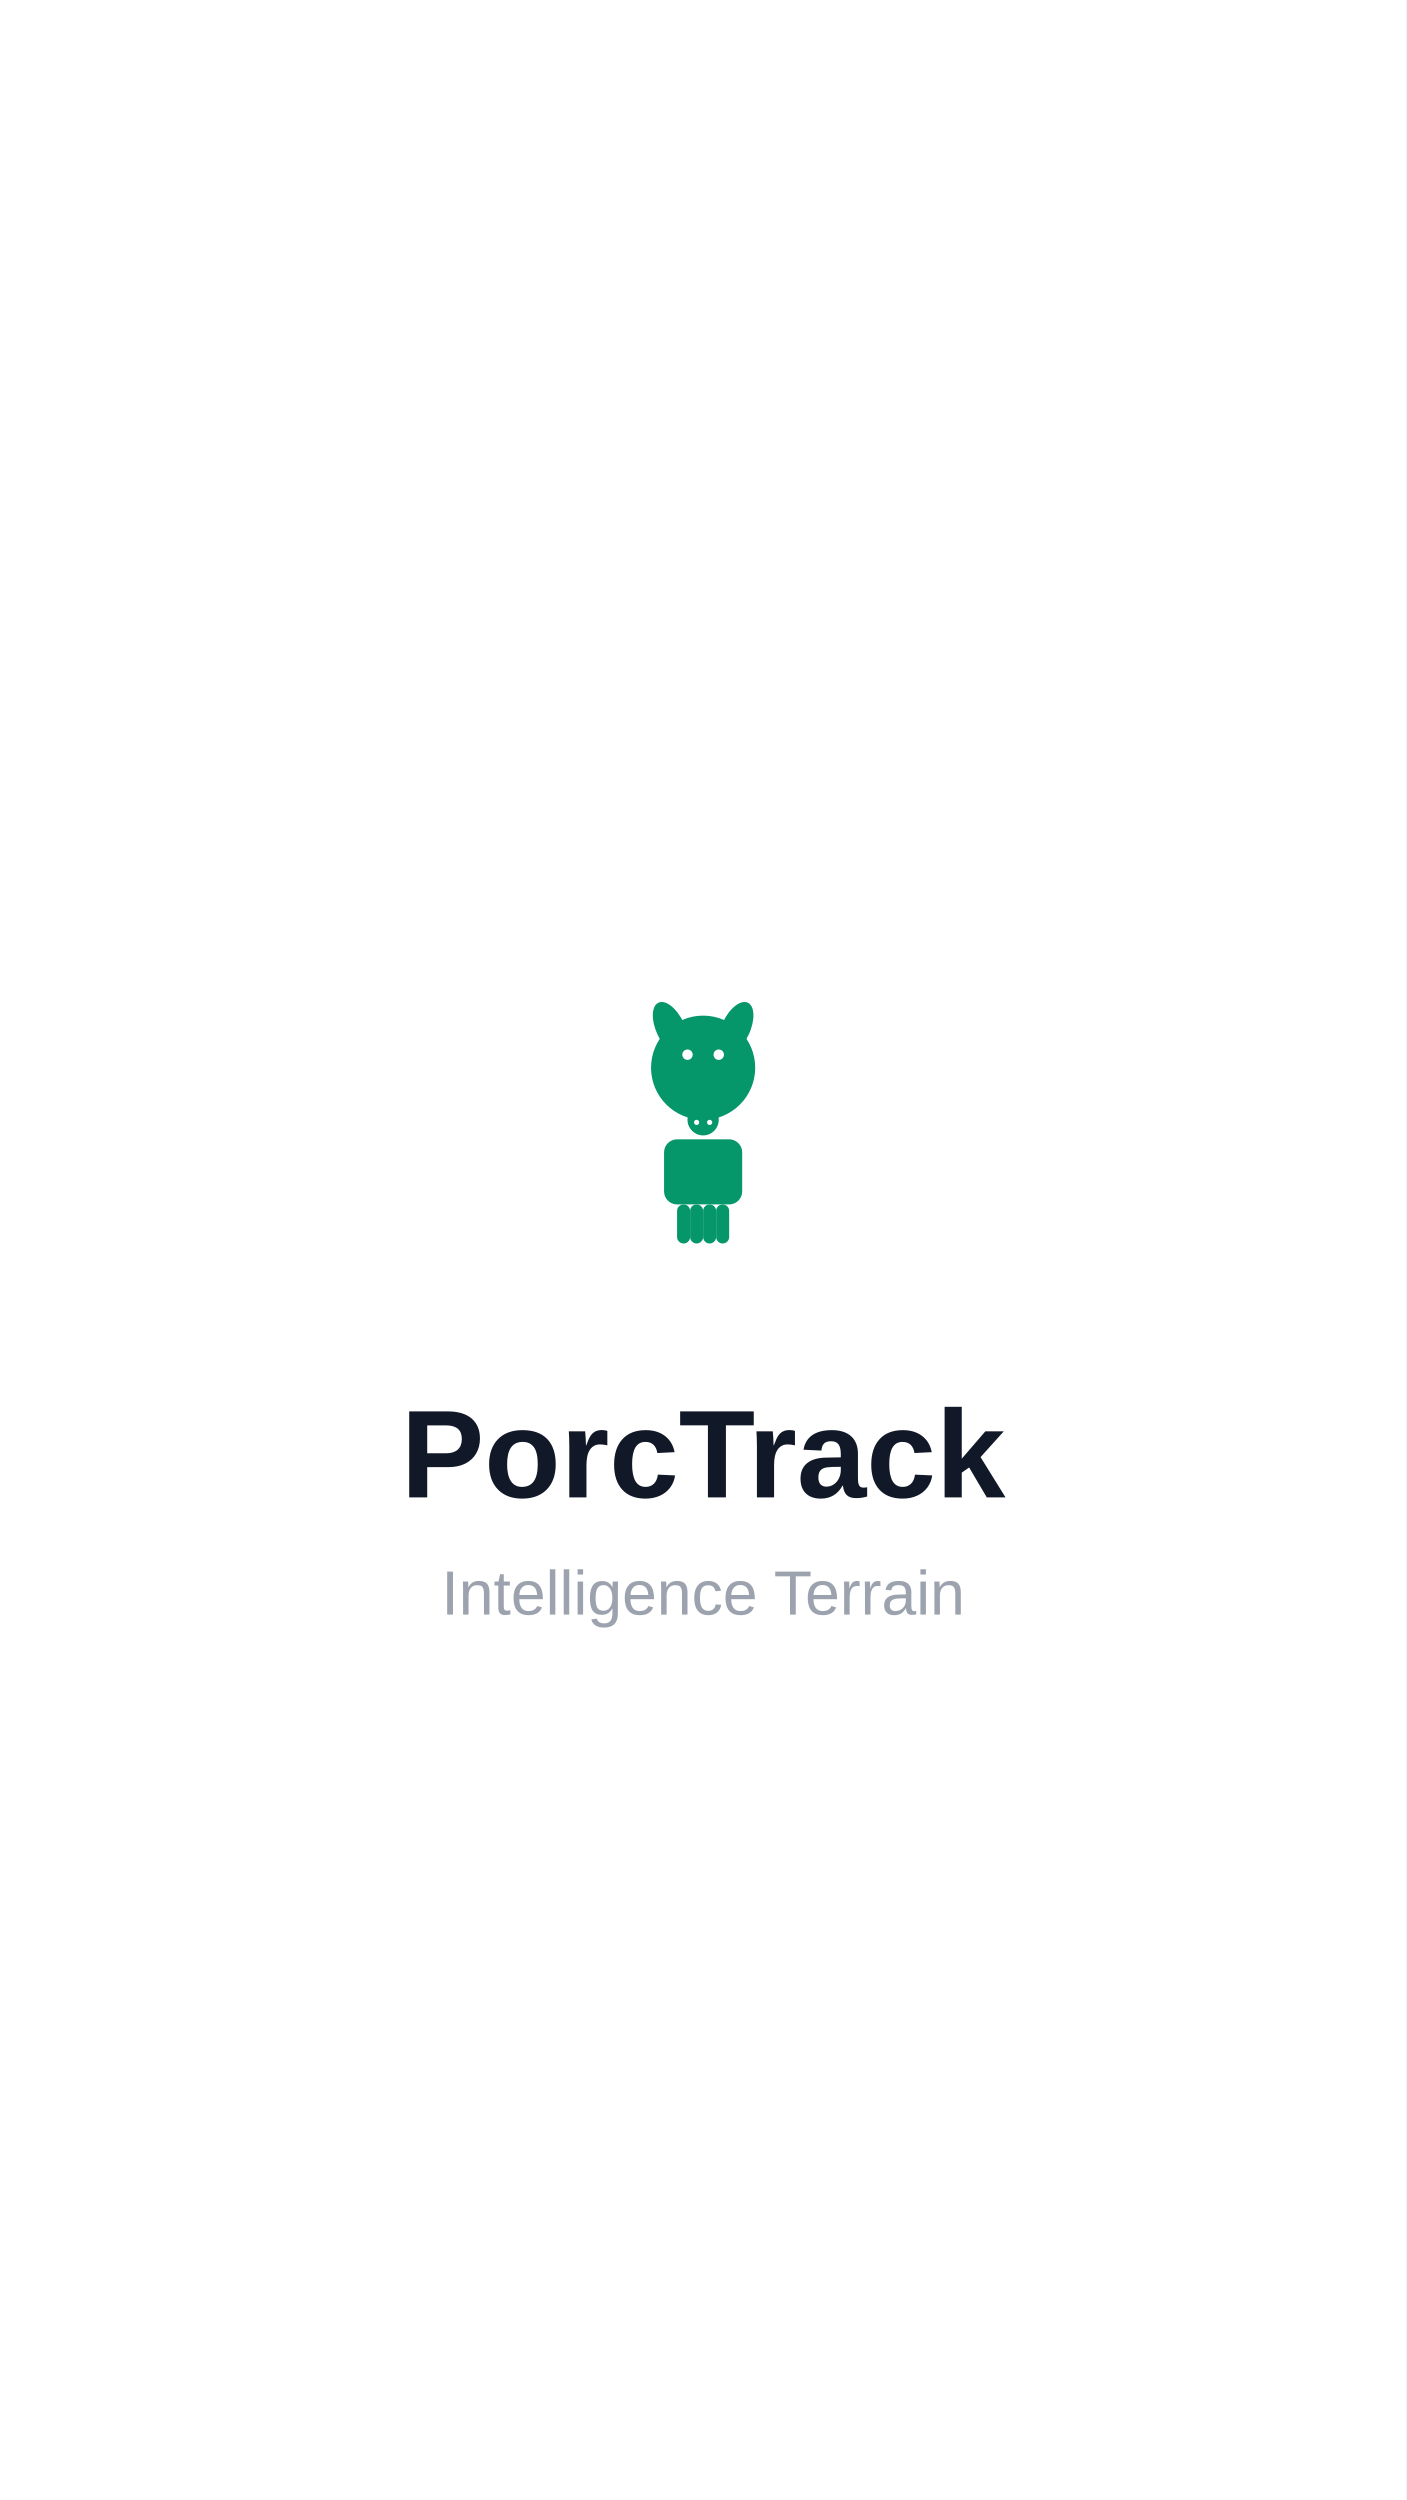
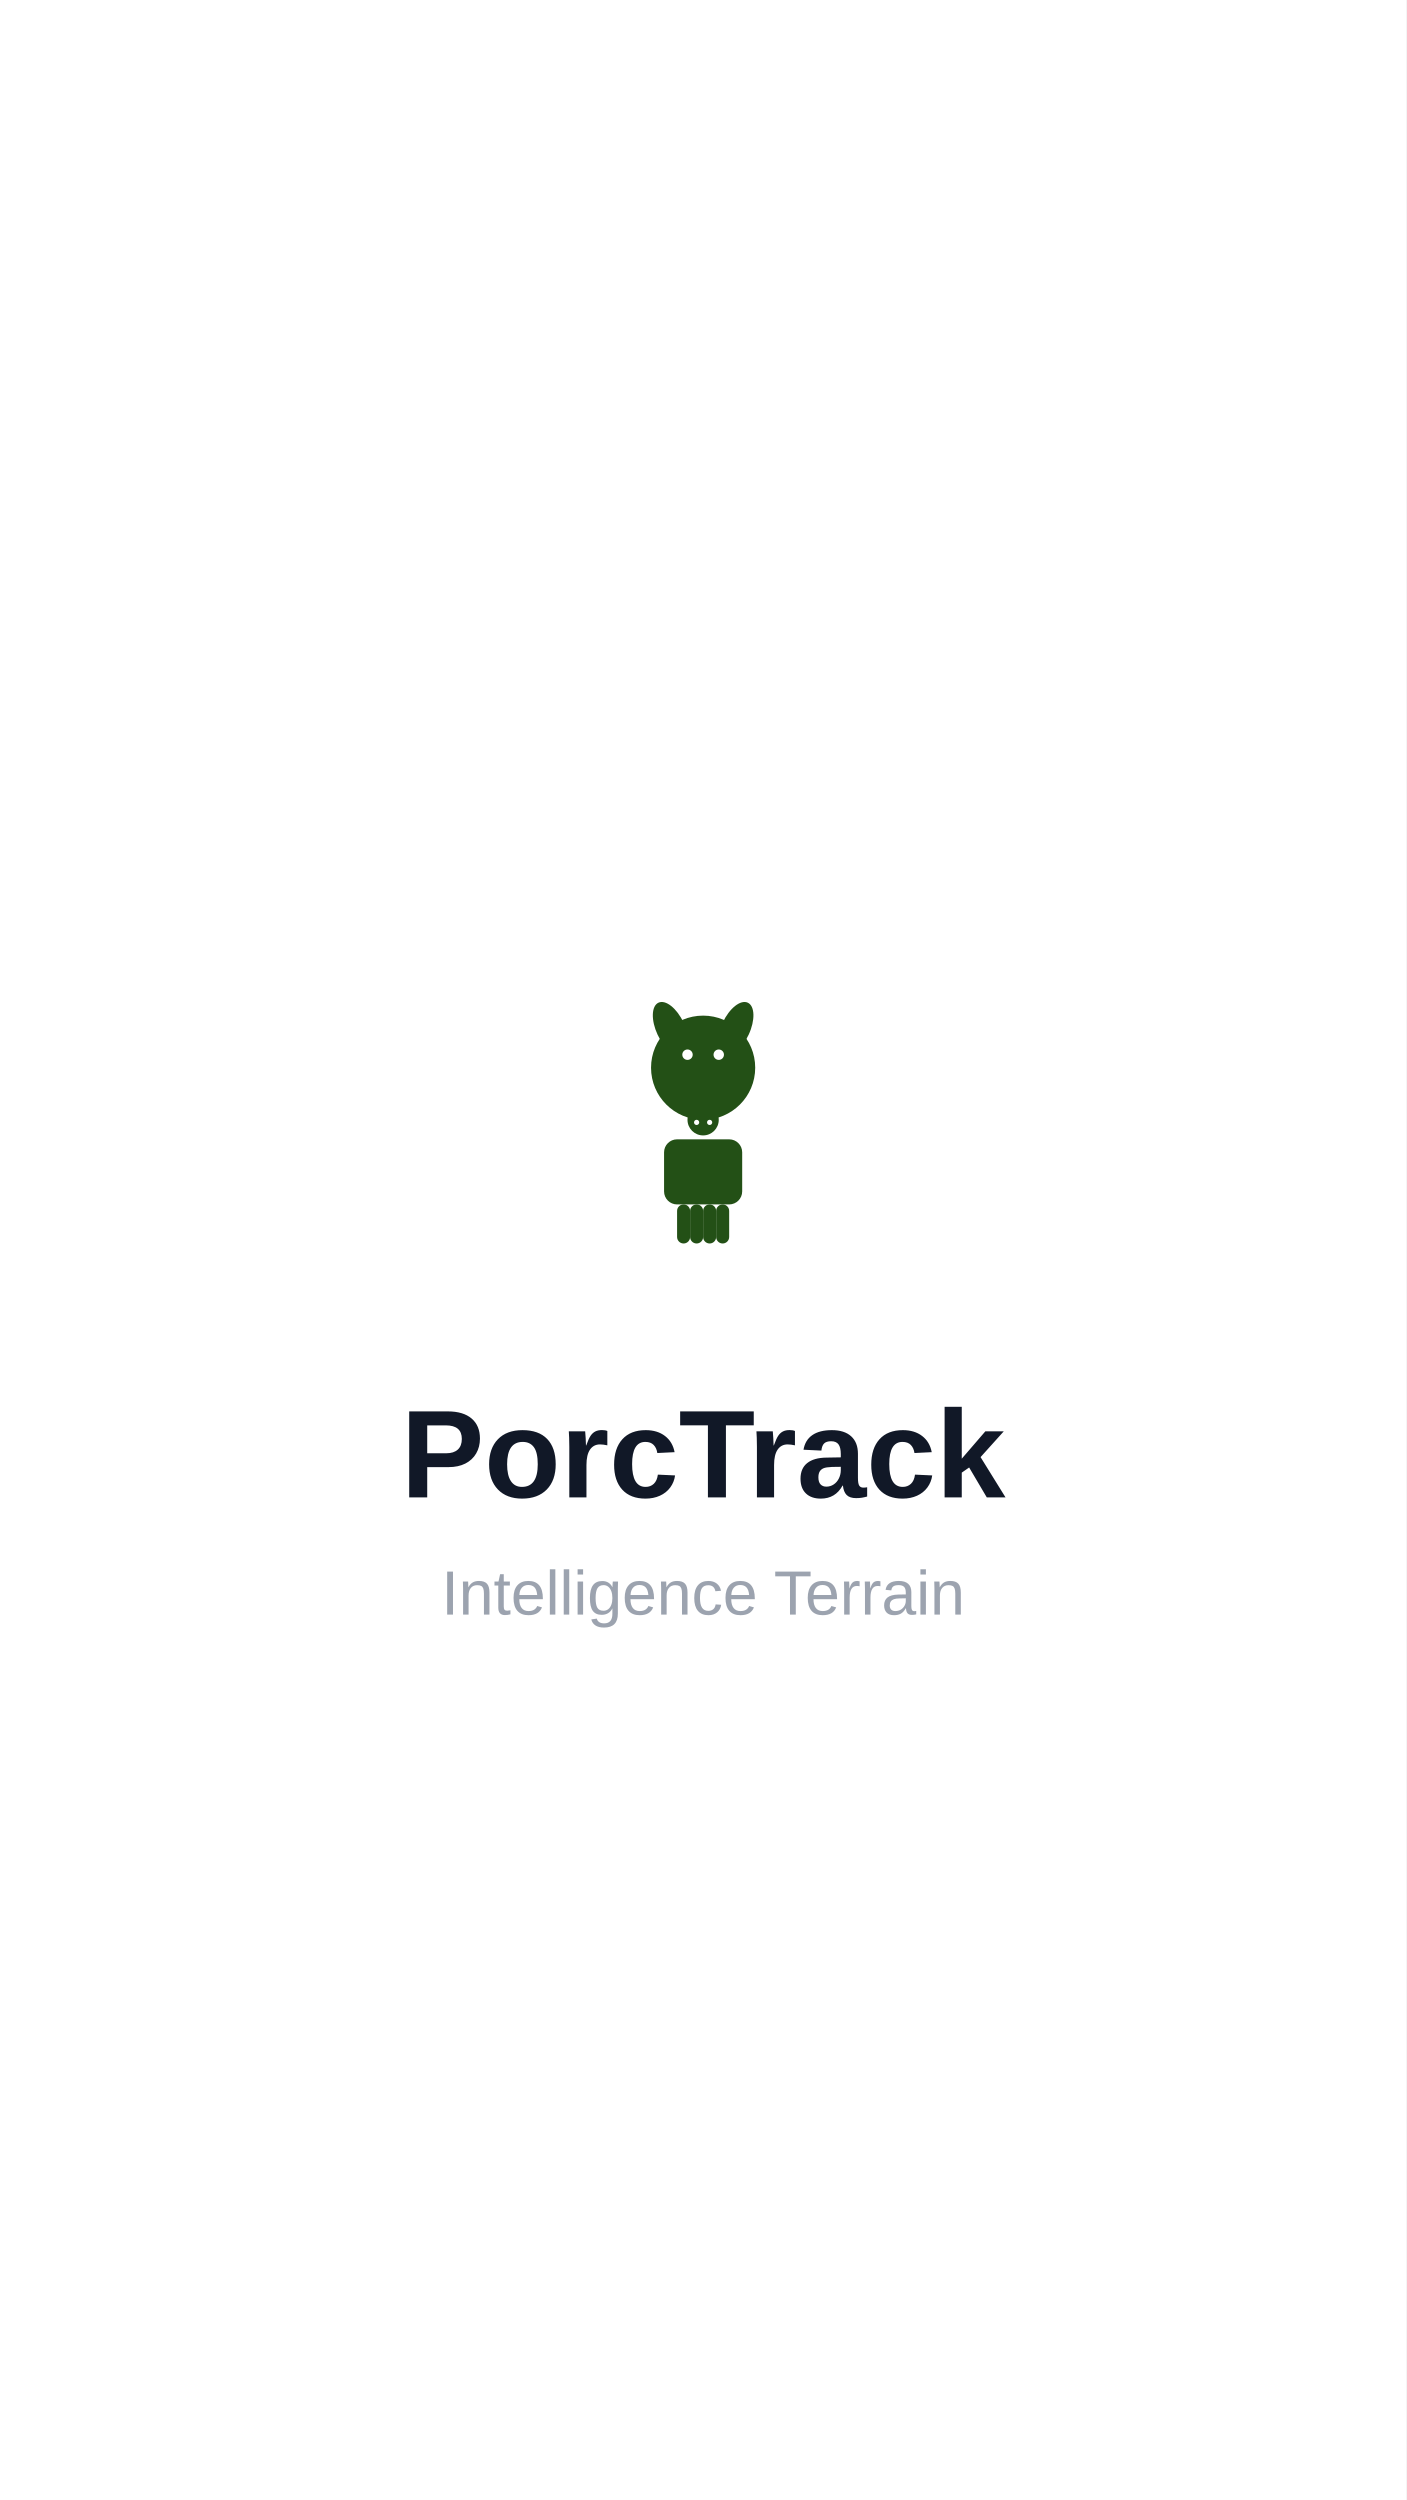
<svg xmlns="http://www.w3.org/2000/svg" viewBox="0 0 1080 1920">
  <rect width="1080" height="1920" fill="#FFFFFF" />
  <g transform="translate(540, 850)">
-     <circle cx="0" cy="-30" r="40" fill="#059669" />
-     <circle cx="0" cy="10" r="12" fill="#059669" />
-     <ellipse cx="-25" cy="-60" rx="11" ry="22" fill="#059669" transform="rotate(-25 -25 -60)" />
-     <ellipse cx="25" cy="-60" rx="11" ry="22" fill="#059669" transform="rotate(25 25 -60)" />
+     <circle cx="0" cy="-30" r="40" fill="#235016" />
+     <circle cx="0" cy="10" r="12" fill="#235016" />
+     <ellipse cx="-25" cy="-60" rx="11" ry="22" fill="#235016" transform="rotate(-25 -25 -60)" />
+     <ellipse cx="25" cy="-60" rx="11" ry="22" fill="#235016" transform="rotate(25 25 -60)" />
    <circle cx="-12" cy="-40" r="4" fill="white" />
    <circle cx="12" cy="-40" r="4" fill="white" />
    <circle cx="-5" cy="12" r="2" fill="white" />
    <circle cx="5" cy="12" r="2" fill="white" />
-     <rect x="-30" y="25" width="60" height="50" rx="10" ry="10" fill="#059669" />
-     <rect x="-20" y="75" width="10" height="30" rx="5" ry="5" fill="#059669" />
-     <rect x="10" y="75" width="10" height="30" rx="5" ry="5" fill="#059669" />
-     <rect x="-10" y="75" width="10" height="30" rx="5" ry="5" fill="#059669" />
-     <rect x="0" y="75" width="10" height="30" rx="5" ry="5" fill="#059669" />
+     <rect x="-30" y="25" width="60" height="50" rx="10" ry="10" fill="#235016" />
+     <rect x="-20" y="75" width="10" height="30" rx="5" ry="5" fill="#235016" />
+     <rect x="10" y="75" width="10" height="30" rx="5" ry="5" fill="#235016" />
+     <rect x="-10" y="75" width="10" height="30" rx="5" ry="5" fill="#235016" />
+     <rect x="0" y="75" width="10" height="30" rx="5" ry="5" fill="#235016" />
  </g>
  <text x="540" y="1150" font-family="Arial, sans-serif" font-size="96" font-weight="bold" text-anchor="middle" fill="#111827">
    PorcTrack
  </text>
  <text x="540" y="1240" font-family="Arial, sans-serif" font-size="48" text-anchor="middle" fill="#9CA3AF">
    Intelligence Terrain
  </text>
</svg>
